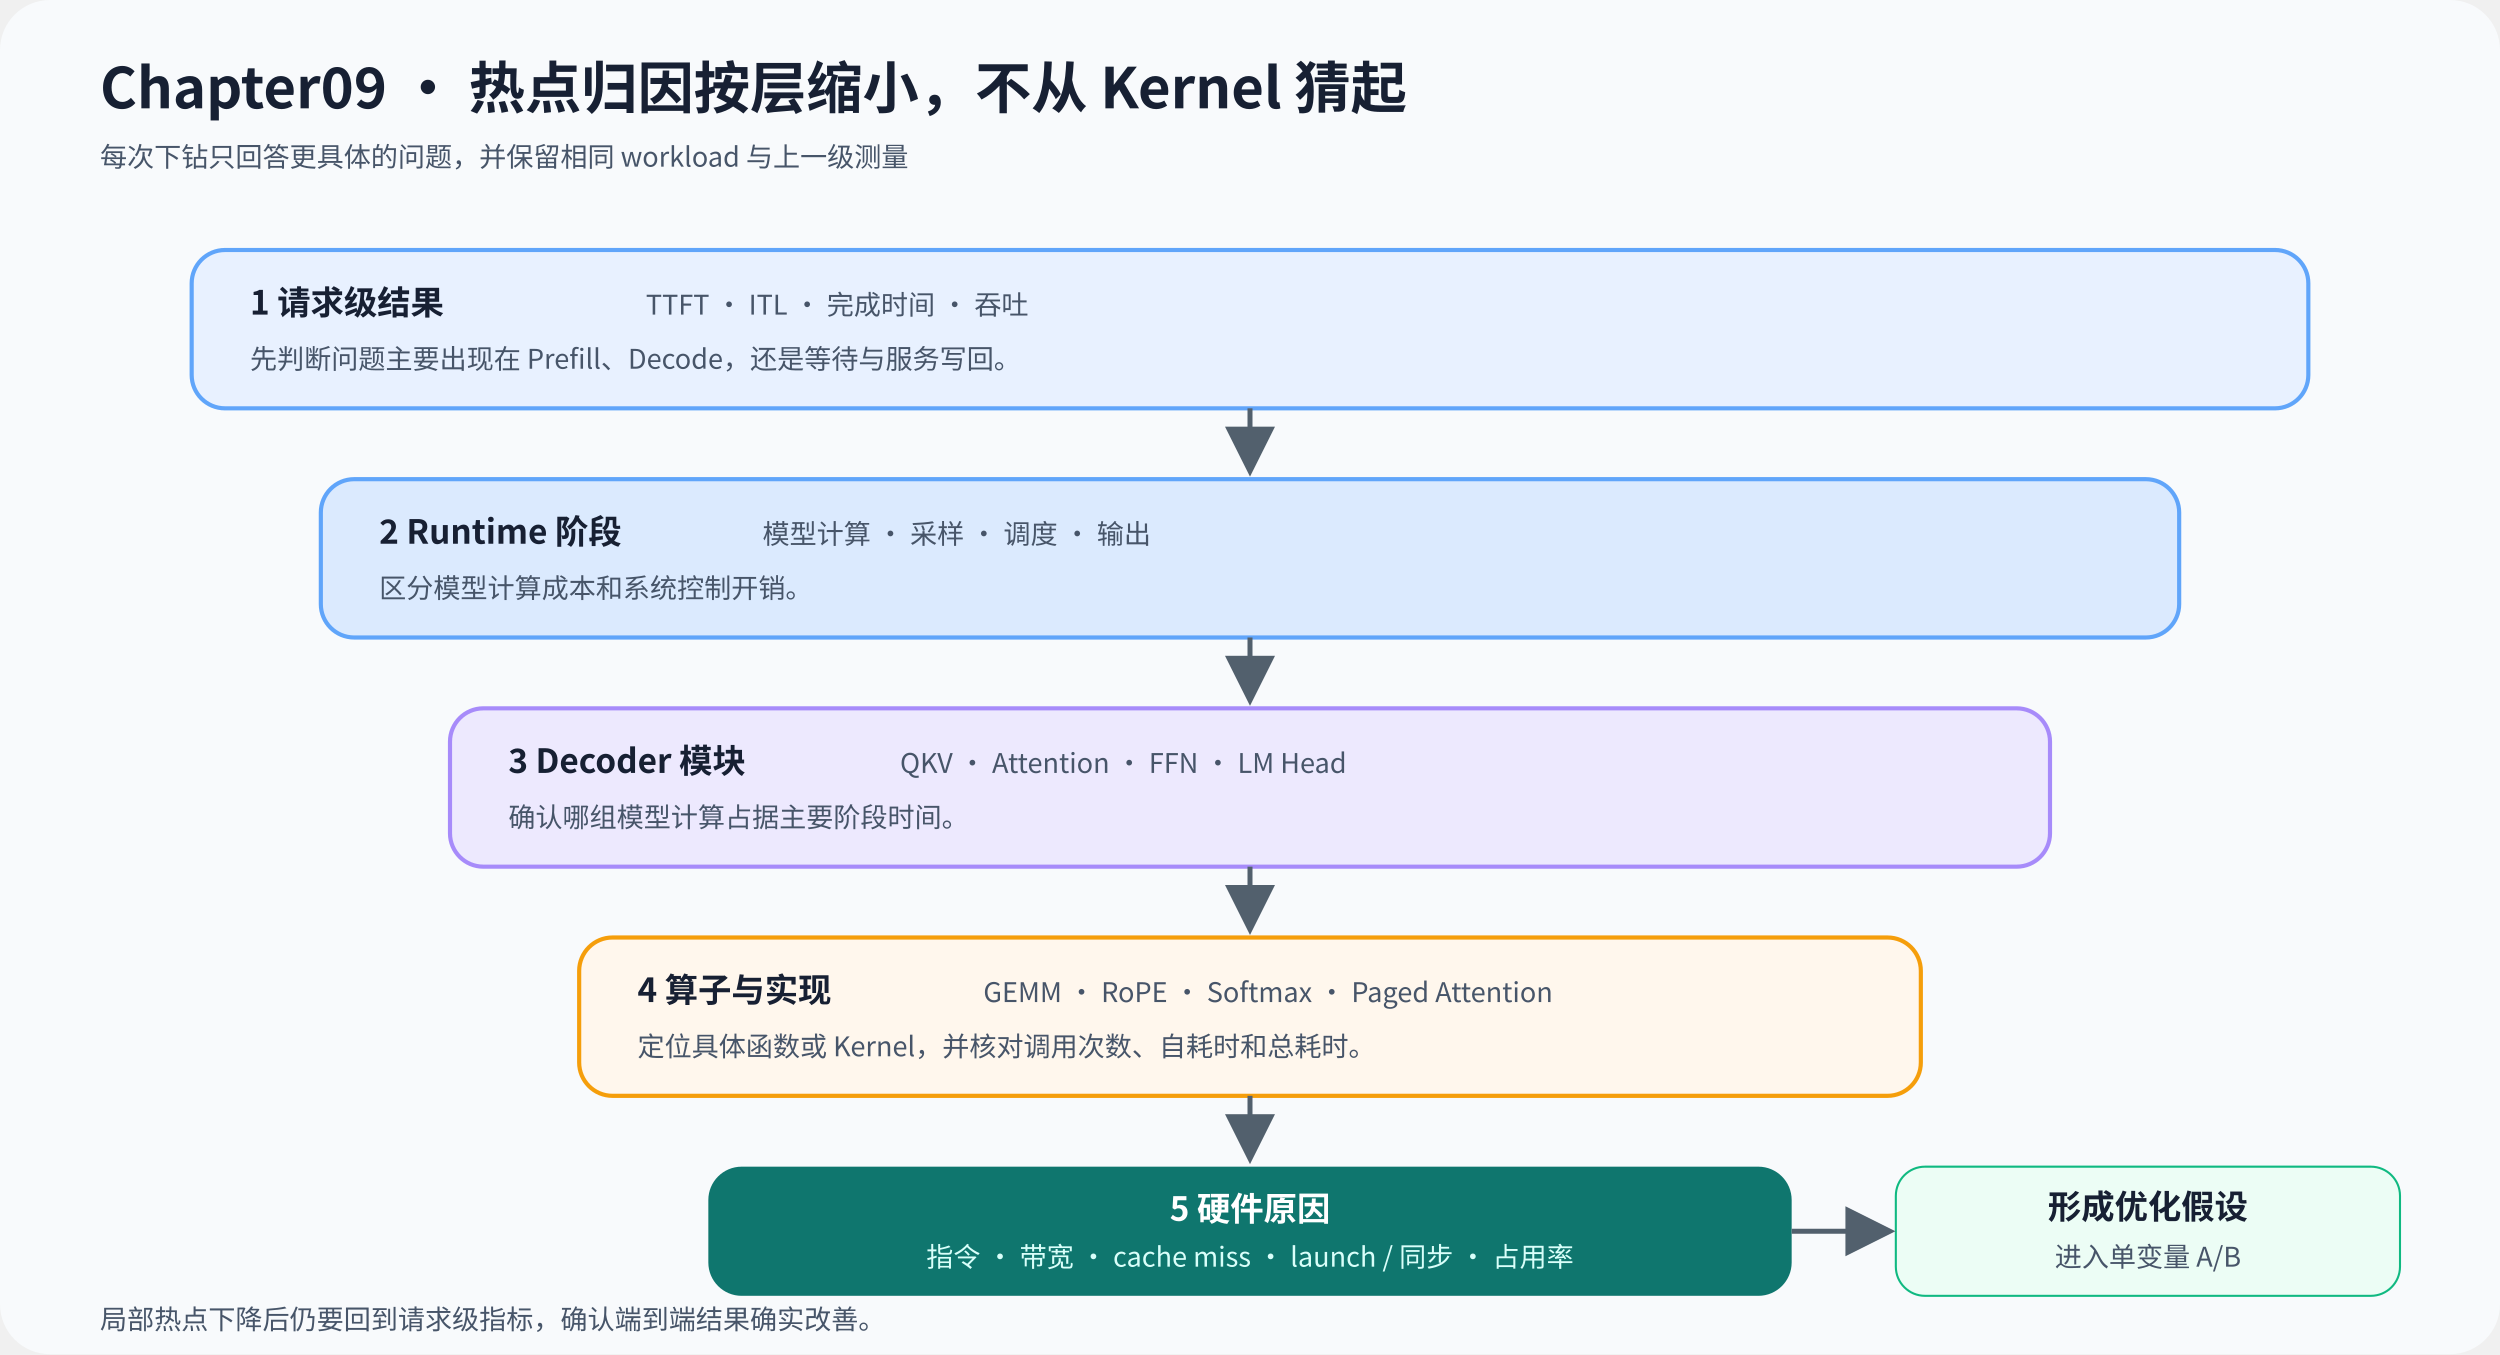
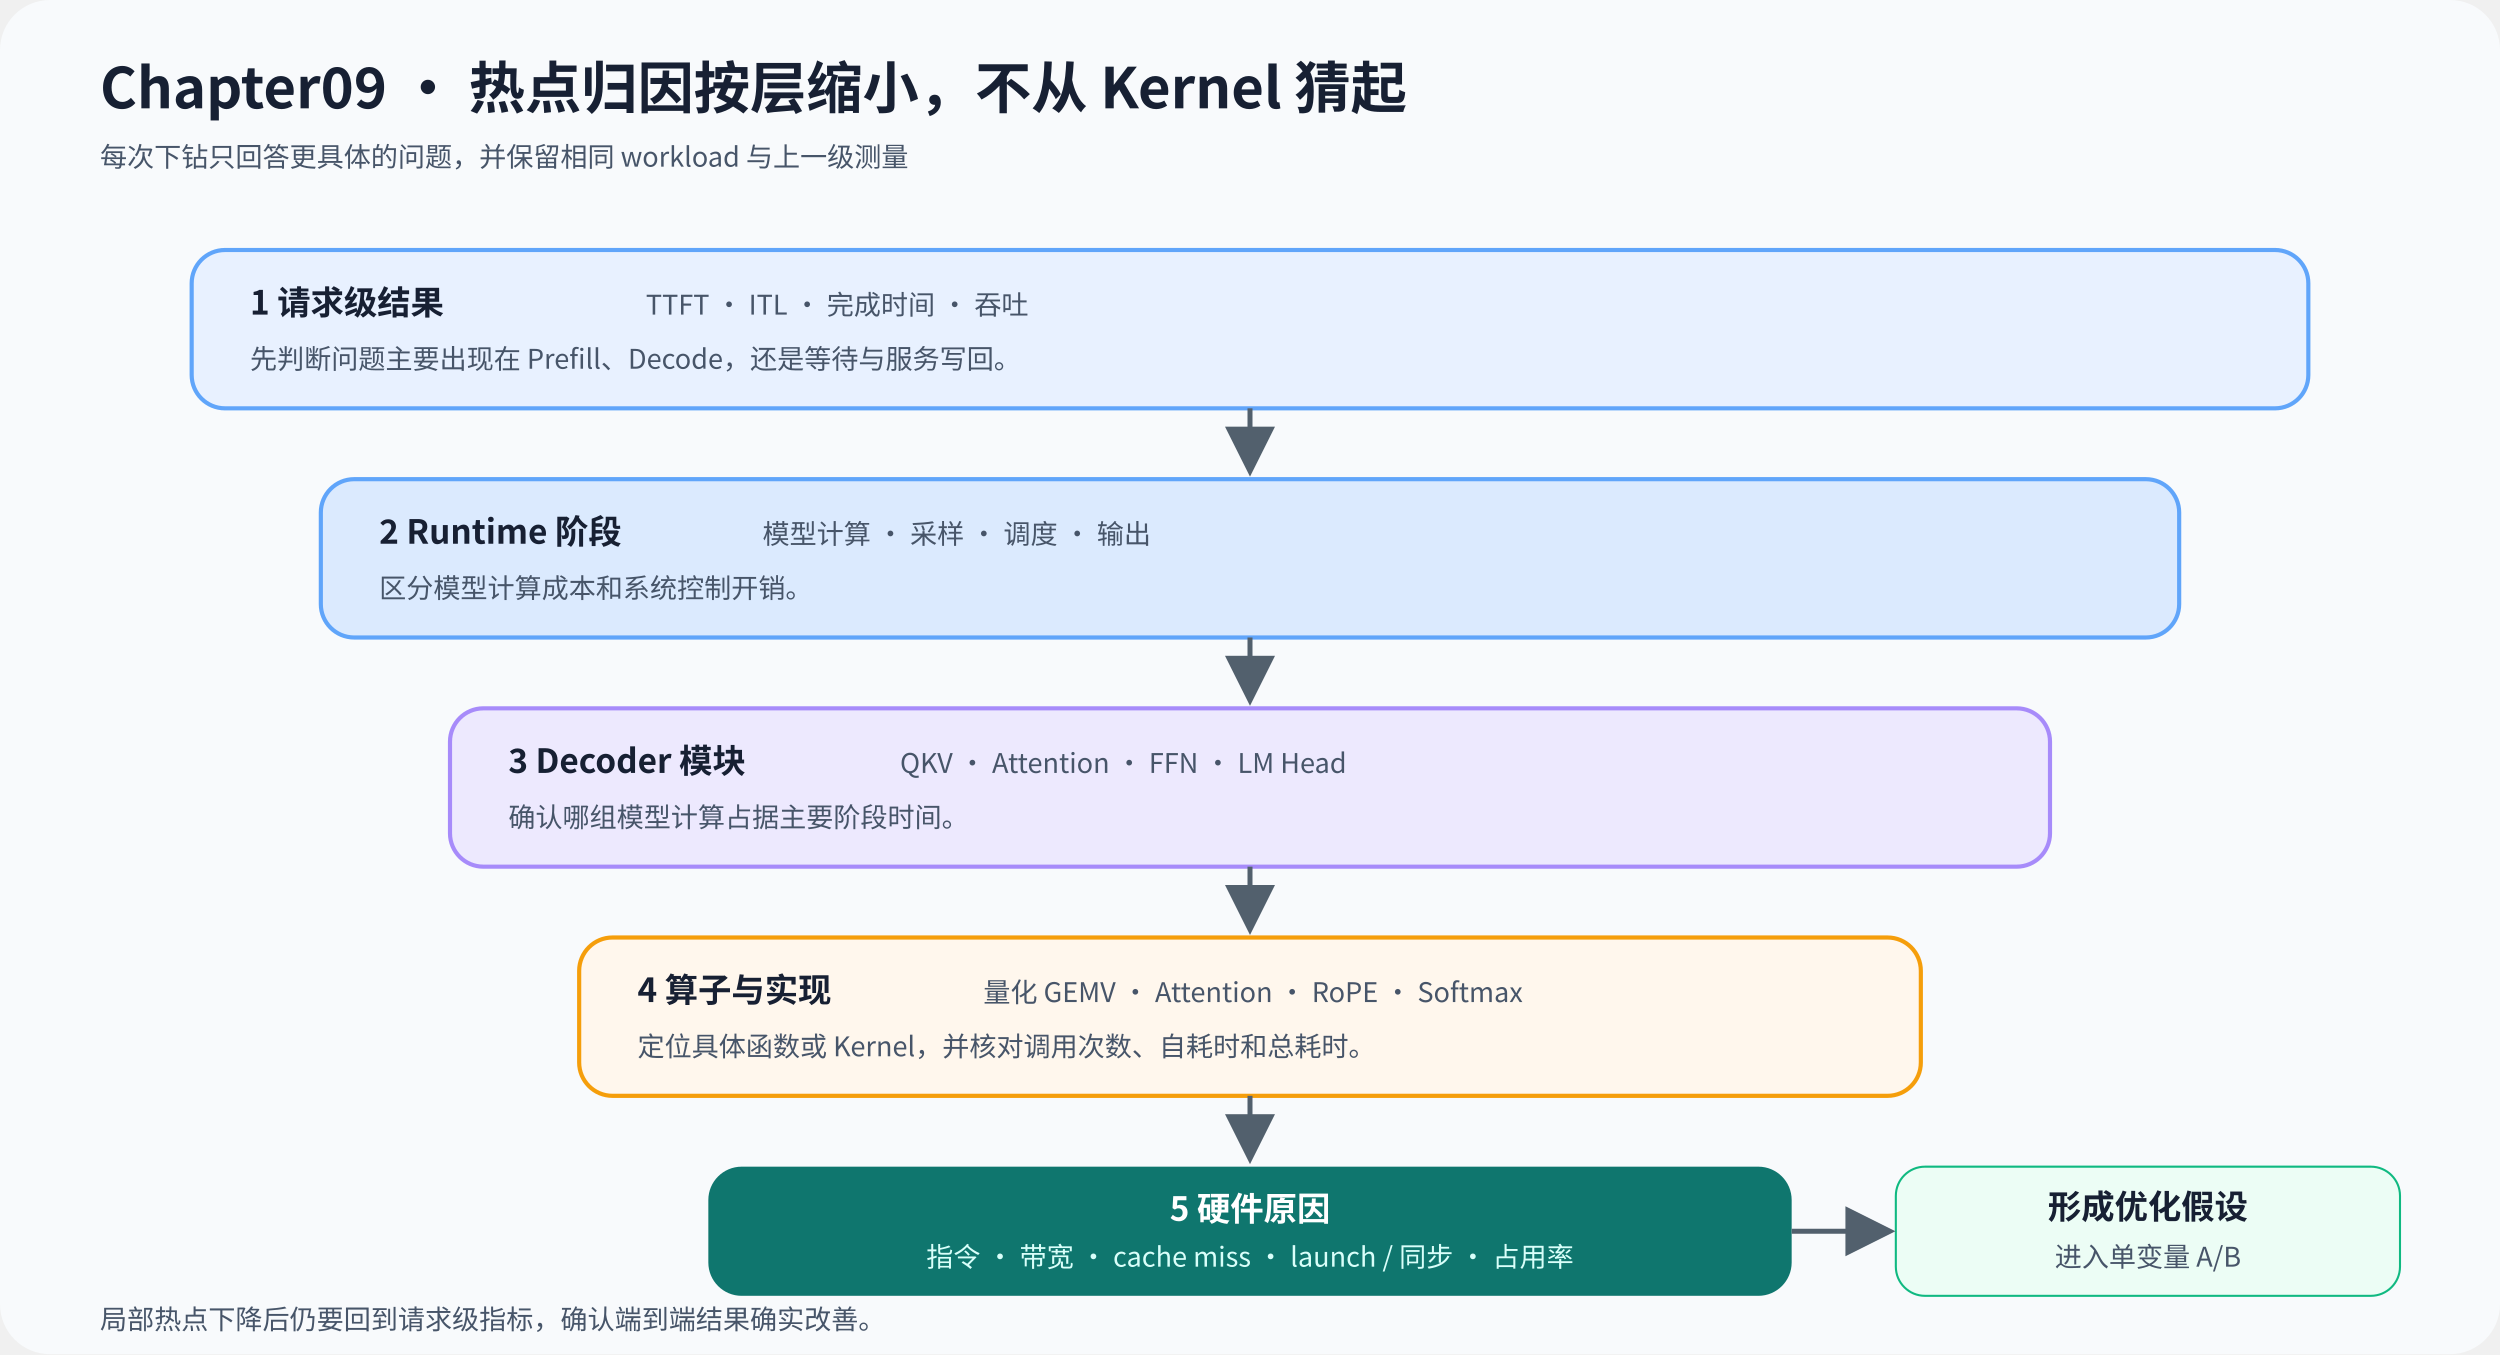
<svg xmlns="http://www.w3.org/2000/svg" viewBox="0 0 1200 650" role="img" aria-labelledby="title desc">
  <defs>
    <marker id="arrow" markerWidth="10" markerHeight="10" refX="8" refY="5" orient="auto">
      <path d="M0 0L10 5L0 10Z" fill="#52606d" />
    </marker>
    <style>
      text { font-family: "Noto Sans CJK SC", "Droid Sans Fallback", sans-serif; }
      .title { font-size: 27px; font-weight: 700; fill: #172033; }
      .label { font-size: 16px; font-weight: 700; fill: #172033; }
      .text { font-size: 13px; fill: #475569; }
      .line { fill: none; stroke: #52606d; stroke-width: 2.4; marker-end: url(#arrow); }
    </style>
  </defs>
  <rect width="1200" height="650" rx="24" fill="#f8fafc" />
  <text x="48" y="52" class="title">Chapter09 · 热点归因按层缩小，不从 Kernel 猜起</text>
  <text x="48" y="80" class="text">每次下钻只回答更具体的问题，并保留相同 workload 与上一级测量</text>
  <rect x="92" y="120" width="1016" height="76" rx="16" fill="#e8f1ff" stroke="#60a5fa" stroke-width="2" />
  <text x="120" y="151" class="label">1 请求级结果</text>
  <text x="310" y="151" class="text">TTFT · ITL · 完成时间 · 吞吐</text>
  <text x="120" y="177" class="text">先判断问题主要出现在 Prefill、Decode，还是等待与服务写回。</text>
  <path d="M600 196V224" class="line" />
  <rect x="154" y="230" width="892" height="76" rx="16" fill="#dbeafe" stroke="#60a5fa" stroke-width="2" />
  <text x="182" y="261" class="label">2 Runtime 阶段</text>
  <text x="366" y="261" class="text">模型计算 · 采样 · 调度 · 输出</text>
  <text x="182" y="287" class="text">区分模型计算成本和系统控制开销。</text>
  <path d="M600 306V334" class="line" />
  <rect x="216" y="340" width="768" height="76" rx="16" fill="#ede9fe" stroke="#a78bfa" stroke-width="2" />
  <text x="244" y="371" class="label">3 Decoder 模块</text>
  <text x="432" y="371" class="text">QKV · Attention · FFN · LM Head</text>
  <text x="244" y="397" class="text">确认哪组模型计算占据主要阶段时间。</text>
  <path d="M600 416V444" class="line" />
  <rect x="278" y="450" width="644" height="76" rx="16" fill="#fff7ed" stroke="#f59e0b" stroke-width="2" />
  <text x="306" y="481" class="label">4 算子与实现</text>
-   <text x="472" y="481" class="text">GEMM · RoPE · Softmax · Paged Attention</text>
+   <text x="472" y="481" class="text">量化 GEMV · Attention · RoPE · Softmax</text>
  <text x="306" y="507" class="text">定位具体函数或 Kernel，并核对调用次数、自耗时和总耗时。</text>
  <path d="M600 526V554" class="line" />
  <rect x="340" y="560" width="520" height="62" rx="16" fill="#0f766e" />
  <text x="600" y="586" text-anchor="middle" font-size="16" font-weight="700" fill="#fff">5 硬件原因</text>
  <text x="600" y="608" text-anchor="middle" font-size="13" fill="#d9fffa">指令 · 带宽 · cache miss · launch / 同步 · 占用率</text>
  <rect x="910" y="560" width="242" height="62" rx="14" fill="#ecfdf5" stroke="#10b981" />
  <text x="1031" y="585" text-anchor="middle" class="label">形成优化假设</text>
  <text x="1031" y="608" text-anchor="middle" class="text">进入单变量 A/B</text>
  <path d="M860 591H905" class="line" />
  <text x="48" y="638" class="text">局部热点下降后仍要回到请求级指标，确认端到端结果确实改善。</text>
</svg>
